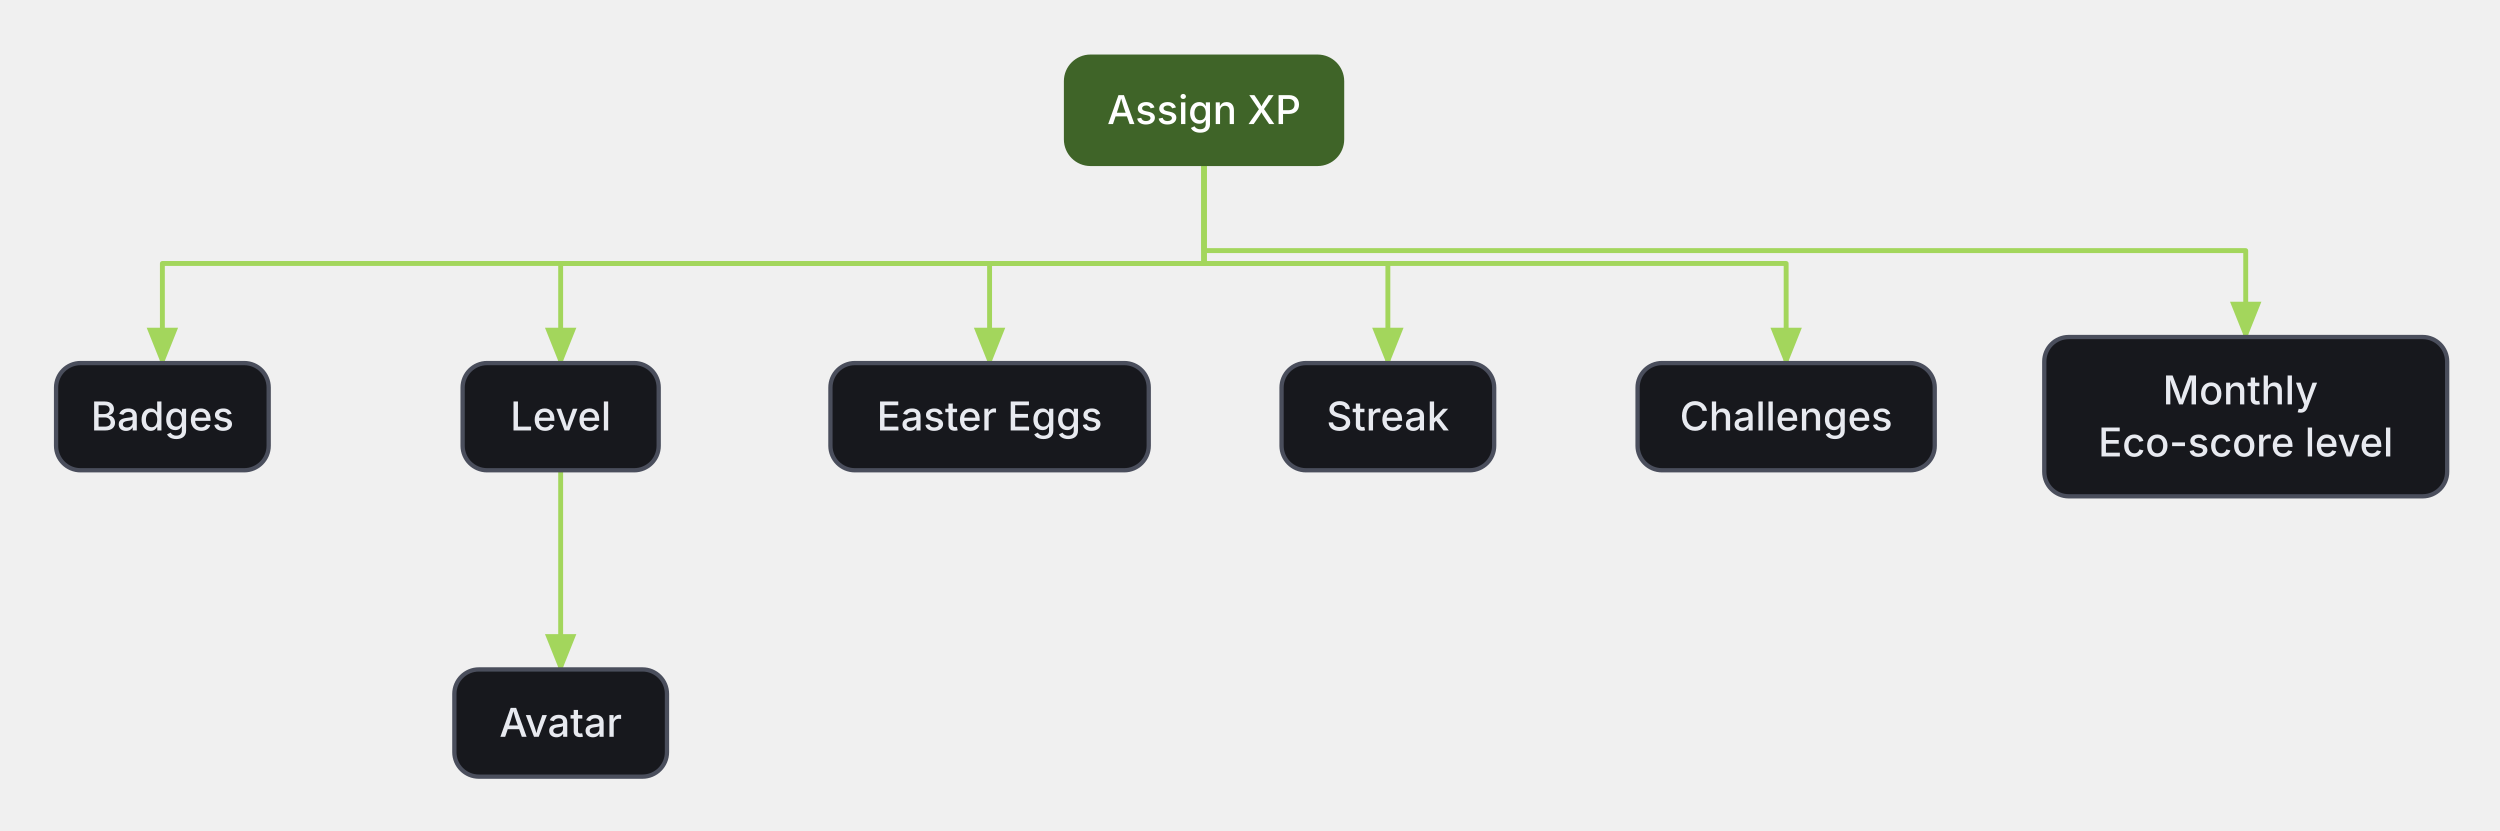
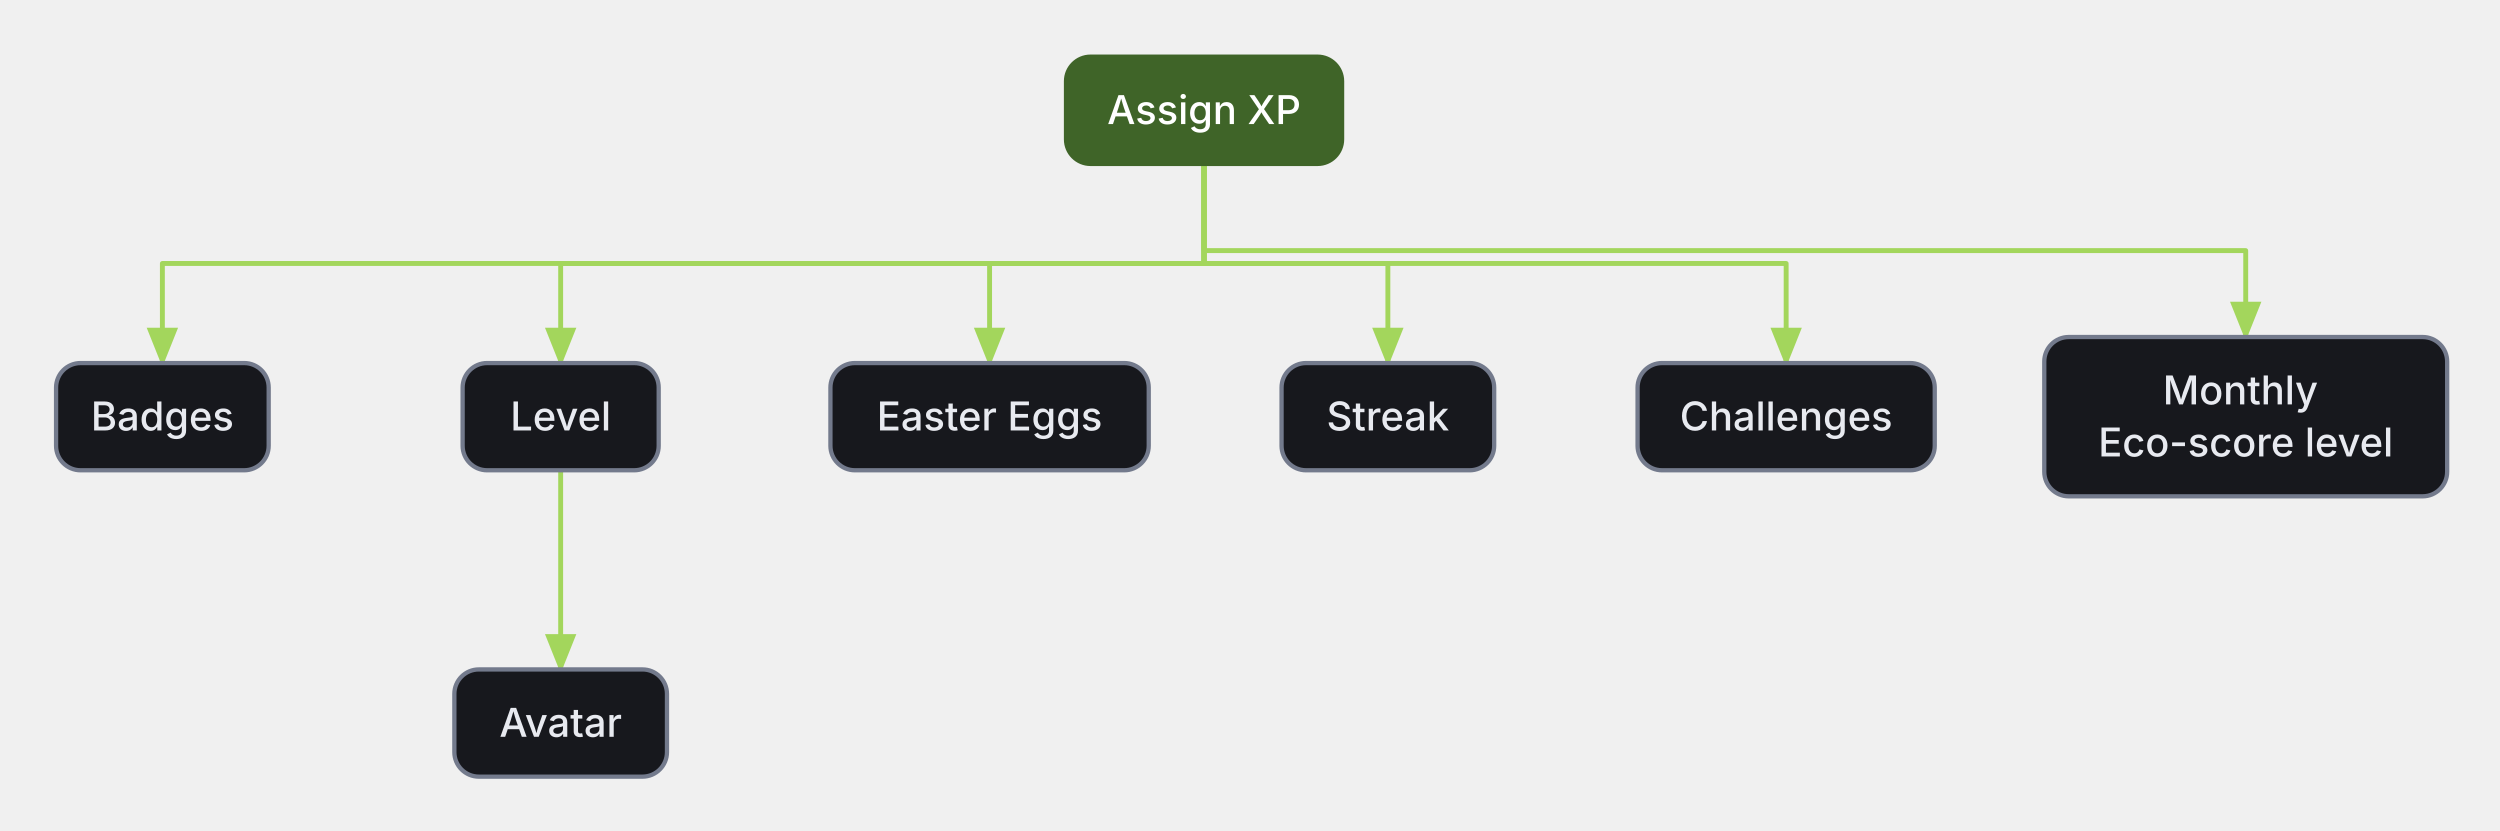
<svg xmlns="http://www.w3.org/2000/svg" viewBox="-13 -6 816 271" width="816" height="271" font-family="Inter, ui-sans-serif, system-ui, -apple-system, Segoe UI, Helvetica, Arial, sans-serif">
  <defs>
    <marker id="ar" viewBox="0 0 10 10" refX="9" refY="5" markerWidth="8" markerHeight="8" orient="auto-start-reverse">
      <path d="M0,1 L10,5 L0,9 z" fill="#a3d65c" />
    </marker>
  </defs>
  <path d="M380.0,47.5 L380.0,80.0 L40.0,80.0 L40.0,112.5" fill="none" stroke="#a3d65c" stroke-width="1.6" stroke-linejoin="round" marker-end="url(#ar)" />
  <path d="M380.0,47.5 L380.0,80.0 L170.0,80.0 L170.0,112.5" fill="none" stroke="#a3d65c" stroke-width="1.6" stroke-linejoin="round" marker-end="url(#ar)" />
  <path d="M380.0,47.5 L380.0,80.0 L310.0,80.0 L310.0,112.5" fill="none" stroke="#a3d65c" stroke-width="1.6" stroke-linejoin="round" marker-end="url(#ar)" />
  <path d="M380.0,47.5 L380.0,80.0 L440.0,80.0 L440.0,112.5" fill="none" stroke="#a3d65c" stroke-width="1.6" stroke-linejoin="round" marker-end="url(#ar)" />
  <path d="M380.0,47.5 L380.0,80.0 L570.0,80.0 L570.0,112.5" fill="none" stroke="#a3d65c" stroke-width="1.6" stroke-linejoin="round" marker-end="url(#ar)" />
  <path d="M380.0,47.5 L380.0,75.8 L720.0,75.8 L720.0,104.0" fill="none" stroke="#a3d65c" stroke-width="1.6" stroke-linejoin="round" marker-end="url(#ar)" />
  <path d="M170.0,147.5 L170.0,212.5" fill="none" stroke="#a3d65c" stroke-width="1.6" stroke-linejoin="round" marker-end="url(#ar)" />
  <rect x="334.95" y="12.5" width="90.1" height="35" rx="8" fill="#3f6428" stroke="#3f6428" stroke-width="1.4" />
  <text text-anchor="middle" font-size="13" font-weight="500" fill="#ffffff">
    <tspan x="380" y="34.5">Assign XP</tspan>
  </text>
-   <rect x="5.3" y="112.5" width="69.4" height="35" rx="8" fill="#17181d" stroke="#4a4e5c" stroke-width="1.4" />
+   <rect x="5.3" y="112.5" width="69.4" height="35" rx="8" fill="#17181d" stroke="#737a8c" stroke-width="1.4" />
  <text text-anchor="middle" font-size="13" font-weight="500" fill="#e8eaf0">
    <tspan x="40" y="134.5">Badges</tspan>
  </text>
-   <rect x="138.0" y="112.5" width="64" height="35" rx="8" fill="#17181d" stroke="#4a4e5c" stroke-width="1.4" />
+   <rect x="138.0" y="112.5" width="64" height="35" rx="8" fill="#17181d" stroke="#737a8c" stroke-width="1.4" />
  <text text-anchor="middle" font-size="13" font-weight="500" fill="#e8eaf0">
    <tspan x="170" y="134.5">Level</tspan>
  </text>
-   <rect x="258.05" y="112.5" width="103.9" height="35" rx="8" fill="#17181d" stroke="#4a4e5c" stroke-width="1.4" />
+   <rect x="258.05" y="112.5" width="103.9" height="35" rx="8" fill="#17181d" stroke="#737a8c" stroke-width="1.4" />
  <text text-anchor="middle" font-size="13" font-weight="500" fill="#e8eaf0">
    <tspan x="310" y="134.5">Easter Eggs</tspan>
  </text>
-   <rect x="405.3" y="112.5" width="69.4" height="35" rx="8" fill="#17181d" stroke="#4a4e5c" stroke-width="1.4" />
+   <rect x="405.3" y="112.5" width="69.4" height="35" rx="8" fill="#17181d" stroke="#737a8c" stroke-width="1.4" />
  <text text-anchor="middle" font-size="13" font-weight="500" fill="#e8eaf0">
    <tspan x="440" y="134.5">Streak</tspan>
  </text>
-   <rect x="521.5" y="112.5" width="97.0" height="35" rx="8" fill="#17181d" stroke="#4a4e5c" stroke-width="1.4" />
+   <rect x="521.5" y="112.5" width="97.0" height="35" rx="8" fill="#17181d" stroke="#737a8c" stroke-width="1.4" />
  <text text-anchor="middle" font-size="13" font-weight="500" fill="#e8eaf0">
    <tspan x="570" y="134.5">Challenges</tspan>
  </text>
-   <rect x="654.25" y="104.0" width="131.5" height="52" rx="8" fill="#17181d" stroke="#4a4e5c" stroke-width="1.4" />
+   <rect x="654.25" y="104.0" width="131.5" height="52" rx="8" fill="#17181d" stroke="#737a8c" stroke-width="1.4" />
  <text text-anchor="middle" font-size="13" font-weight="500" fill="#e8eaf0">
    <tspan x="720" y="126.0">Monthly</tspan>
    <tspan x="720" y="143.0">Eco-score level</tspan>
  </text>
-   <rect x="135.3" y="212.5" width="69.4" height="35" rx="8" fill="#17181d" stroke="#4a4e5c" stroke-width="1.4" />
+   <rect x="135.3" y="212.5" width="69.4" height="35" rx="8" fill="#17181d" stroke="#737a8c" stroke-width="1.4" />
  <text text-anchor="middle" font-size="13" font-weight="500" fill="#e8eaf0">
    <tspan x="170" y="234.5">Avatar</tspan>
  </text>
</svg>
